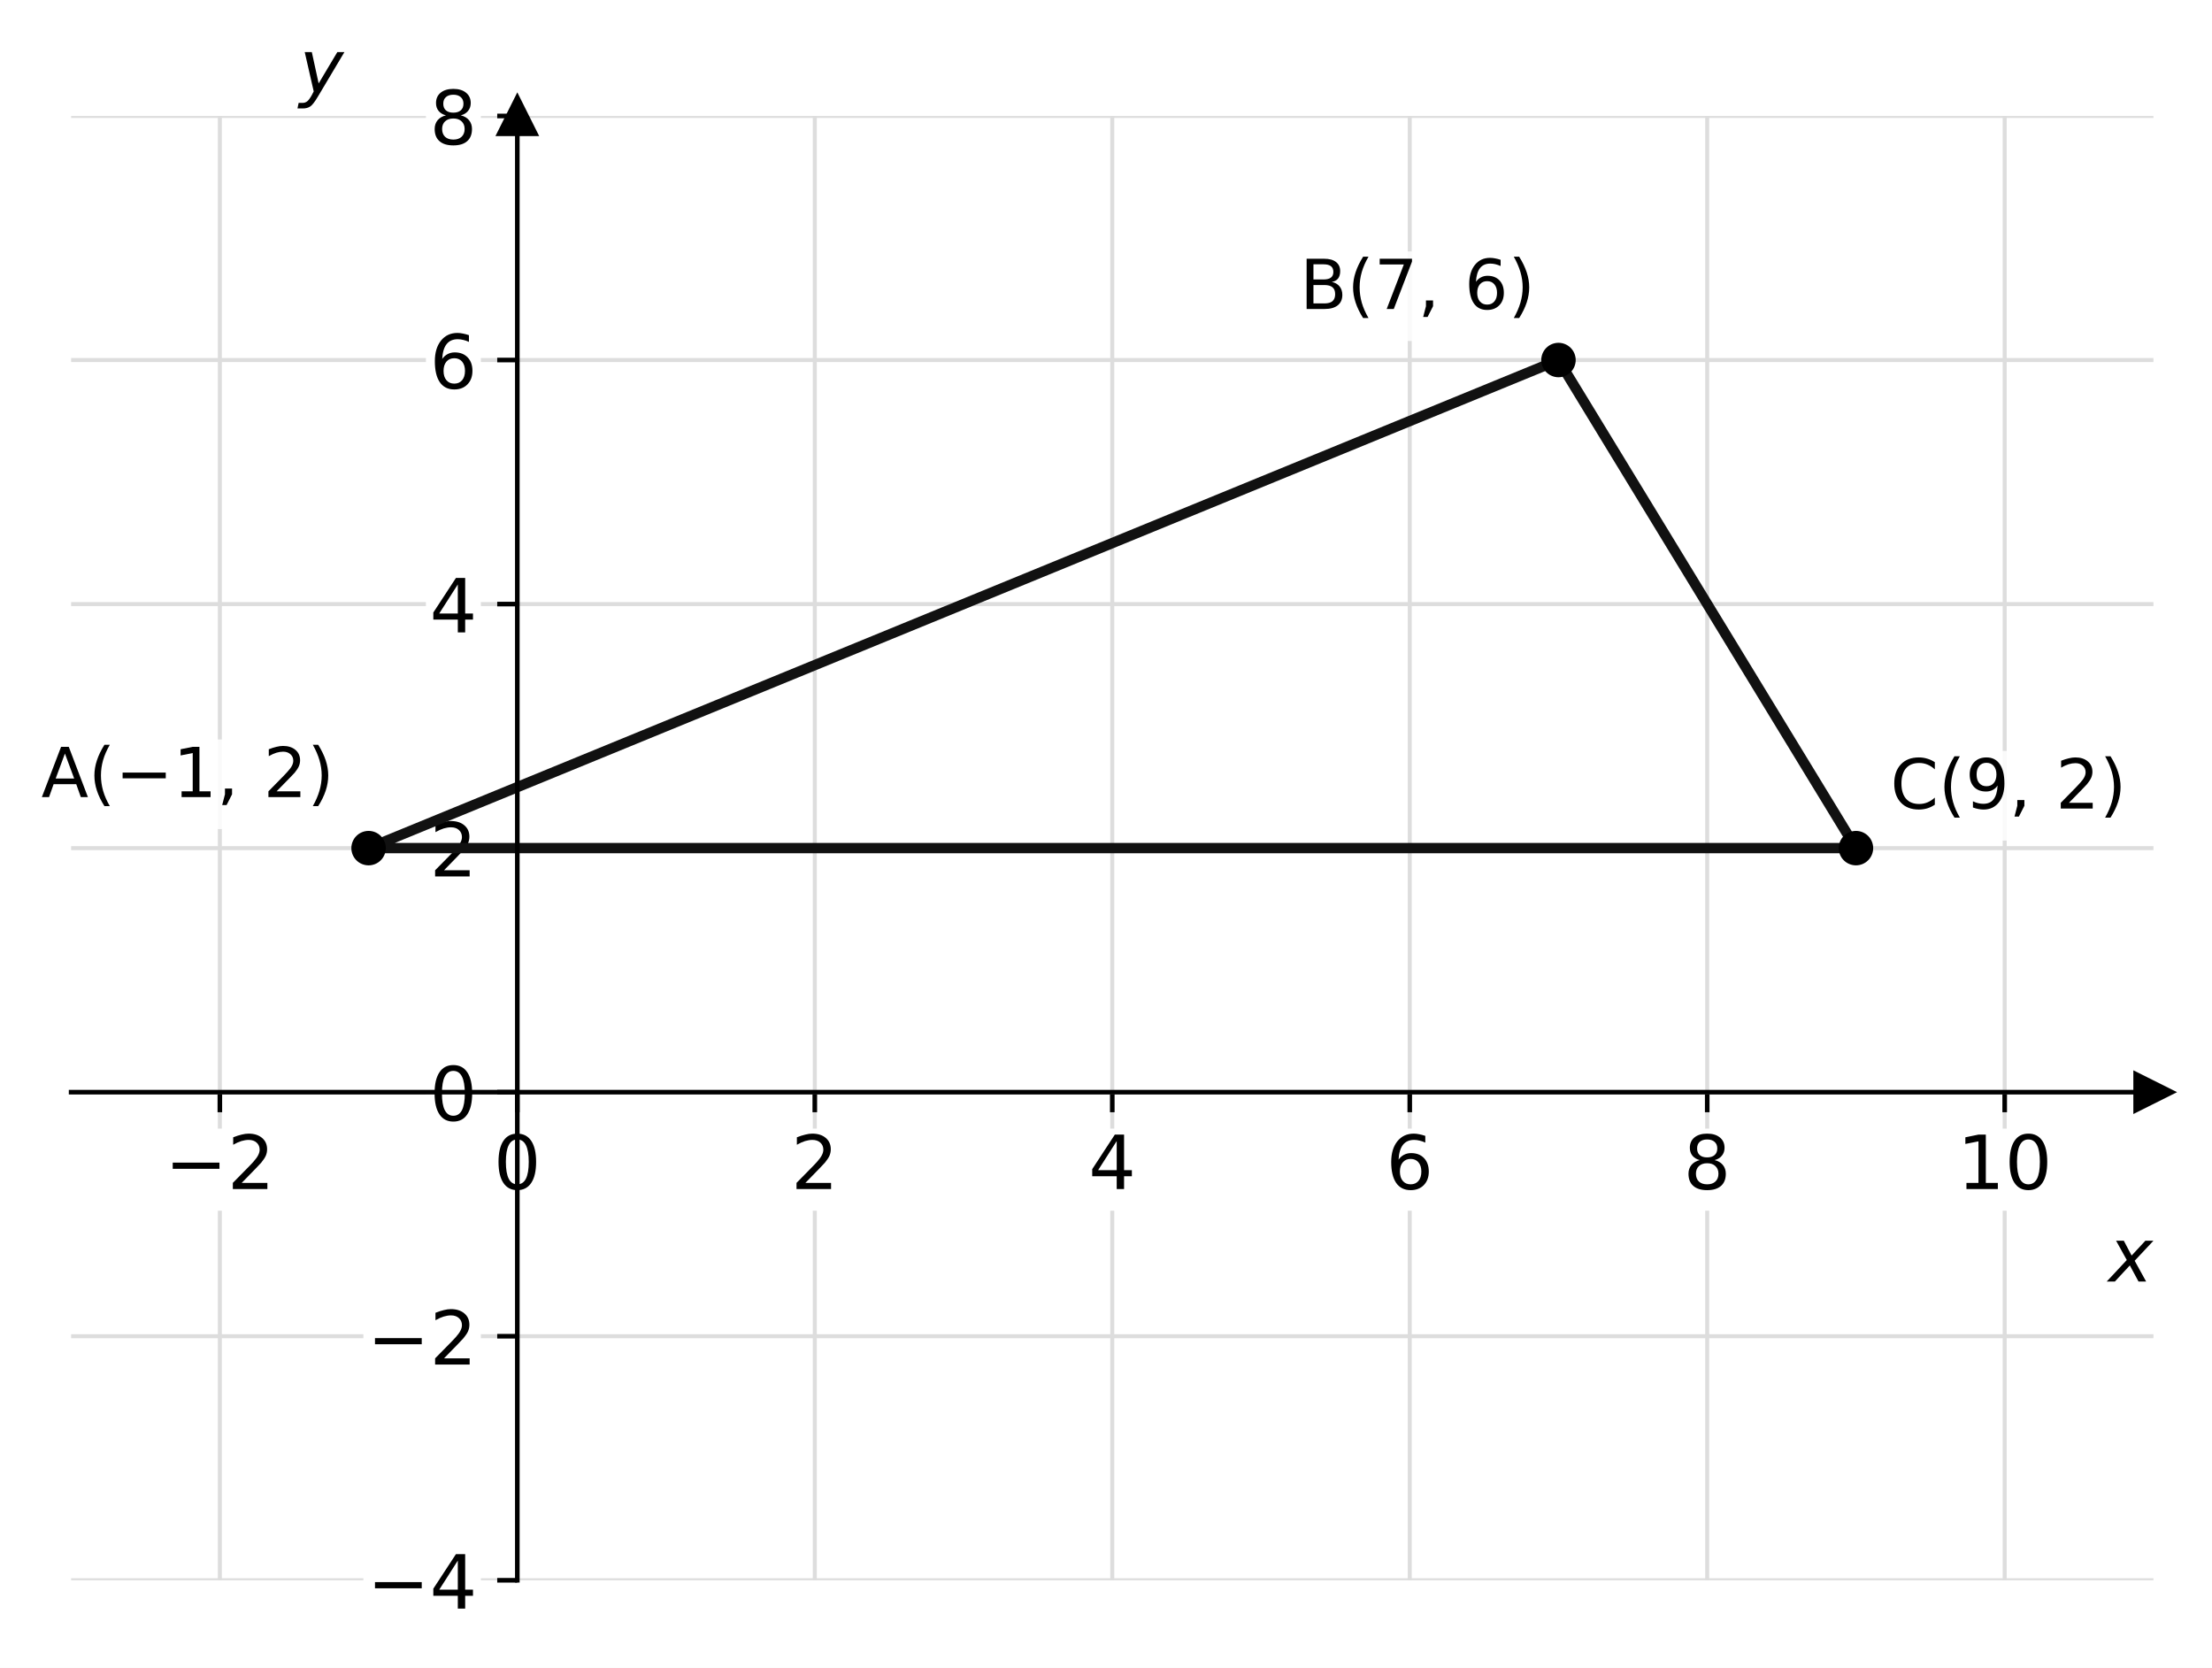
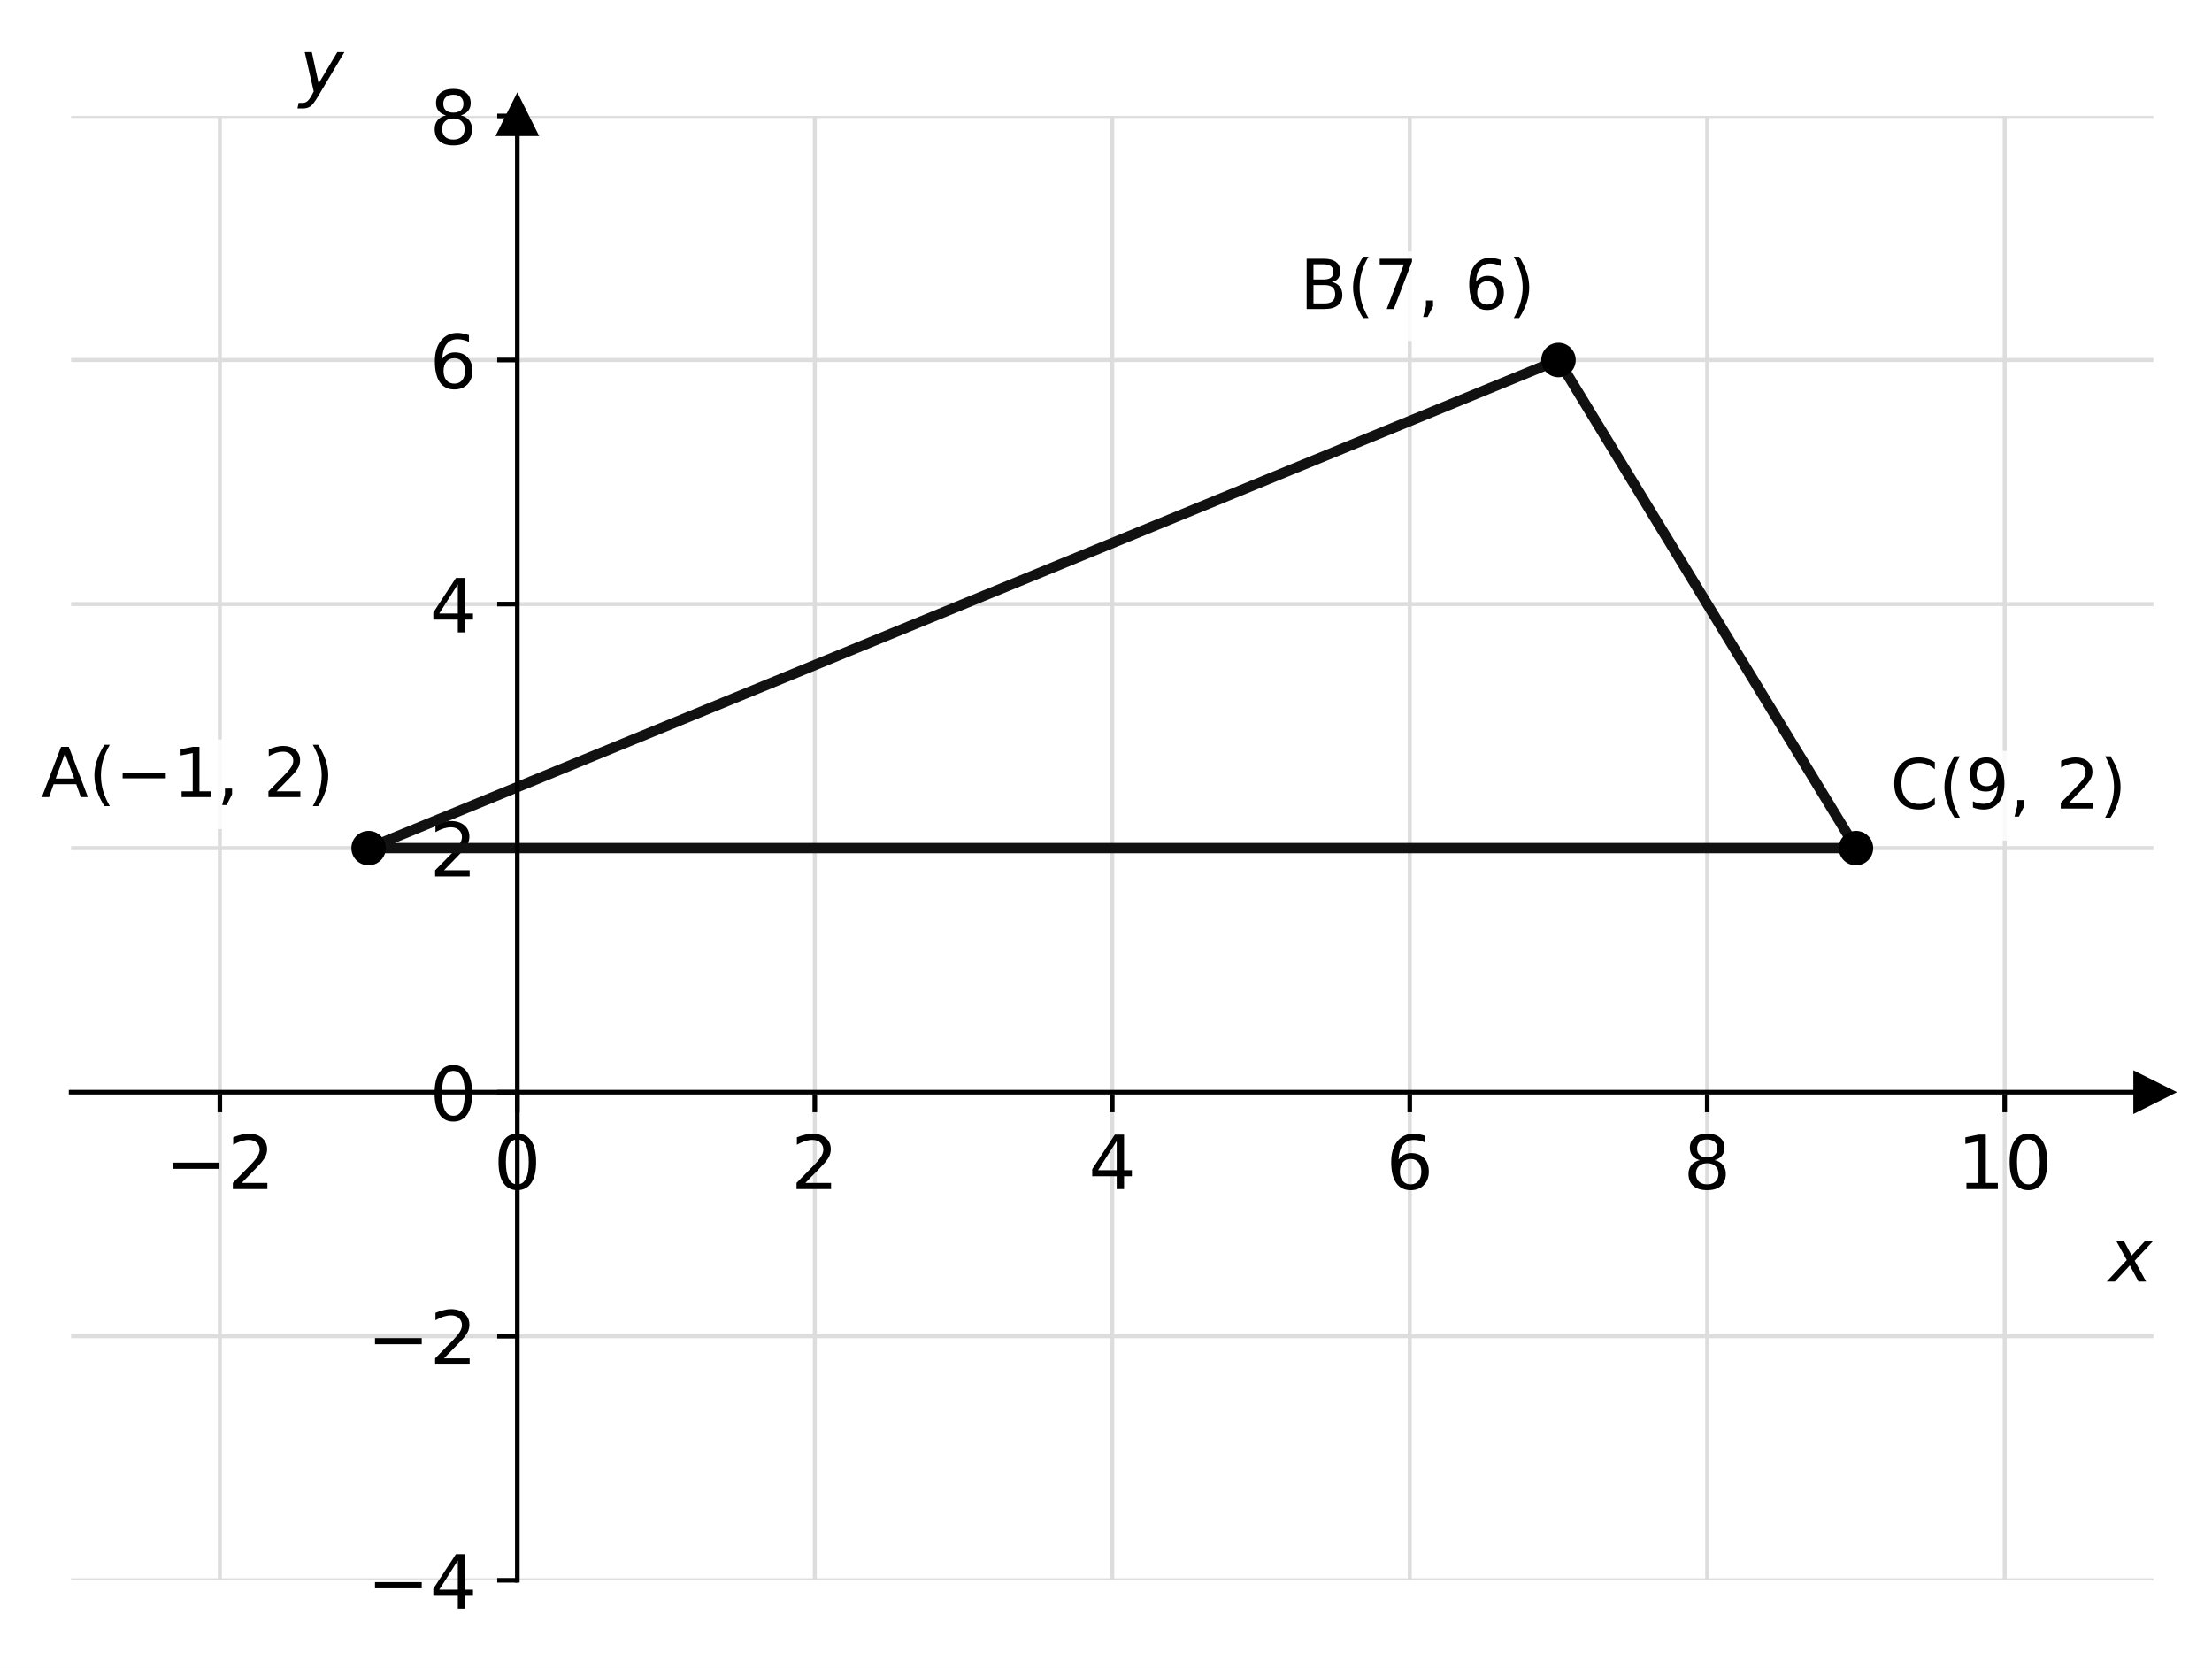
<svg xmlns="http://www.w3.org/2000/svg" xmlns:xlink="http://www.w3.org/1999/xlink" width="385.286pt" height="290.486pt" viewBox="0 0 385.286 290.486" version="1.1">
  <defs>
    <style type="text/css">*{stroke-linejoin: round; stroke-linecap: butt}</style>
  </defs>
  <g id="figure_1">
    <g id="patch_1">
      <path d="M 0 290.486  L 385.286 290.486  L 385.286 0  L 0 0  z " style="fill: #ffffff" />
    </g>
    <g id="axes_1">
      <g id="patch_2">
        <path d="M 12.386 275.224  L 375.086 275.224  L 375.086 20.2  L 12.386 20.2  z " style="fill: #ffffff" />
      </g>
      <g id="matplotlib.axis_1">
        <g id="xtick_1">
          <g id="line2d_1">
-             <path d="M 38.293 275.224  L 38.293 20.2  " clip-path="url(#pebf3e5b58e)" style="fill: none; stroke: #dddddd; stroke-width: 0.7; stroke-linecap: square" />
+             <path d="M 38.293 275.224  L 38.293 20.2  " clip-path="url(#p82d52e1442)" style="fill: none; stroke: #dddddd; stroke-width: 0.7; stroke-linecap: square" />
          </g>
          <g id="line2d_2">
            <defs>
-               <path id="maaf723abbf" d="M 0 0  L 0 3.5  " style="stroke: #000000; stroke-width: 0.8" />
+               <path id="m66cf39807b" d="M 0 0  L 0 3.5  " style="stroke: #000000; stroke-width: 0.8" />
            </defs>
            <g>
-               <use xlink:href="#maaf723abbf" x="38.293" y="190.216" style="stroke: #000000; stroke-width: 0.8" />
+               <use xlink:href="#m66cf39807b" x="38.293" y="190.216" style="stroke: #000000; stroke-width: 0.8" />
            </g>
          </g>
          <g id="text_1">
-             <g id="patch_3">
-               <path d="M 28.06 210.866  L 48.525 210.866  L 48.525 196.566  L 28.06 196.566  z " style="fill: #ffffff" />
-             </g>
            <text style="font-size: 13px; font-family: 'DejaVu Sans'; text-anchor: middle" x="38.293" y="207.093" transform="rotate(-0 38.29286 207.093)">−2</text>
          </g>
        </g>
        <g id="xtick_2">
          <g id="line2d_3">
-             <path d="M 90.107 275.224  L 90.107 20.2  " clip-path="url(#pebf3e5b58e)" style="fill: none; stroke: #dddddd; stroke-width: 0.7; stroke-linecap: square" />
+             <path d="M 90.107 275.224  L 90.107 20.2  " clip-path="url(#p82d52e1442)" style="fill: none; stroke: #dddddd; stroke-width: 0.7; stroke-linecap: square" />
          </g>
          <g id="line2d_4">
            <g>
-               <use xlink:href="#maaf723abbf" x="90.107" y="190.216" style="stroke: #000000; stroke-width: 0.8" />
+               <use xlink:href="#m66cf39807b" x="90.107" y="190.216" style="stroke: #000000; stroke-width: 0.8" />
            </g>
          </g>
          <g id="text_2">
-             <g id="patch_4">
-               <path d="M 85.322 210.866  L 94.893 210.866  L 94.893 196.566  L 85.322 196.566  z " style="fill: #ffffff" />
-             </g>
            <text style="font-size: 13px; font-family: 'DejaVu Sans'; text-anchor: middle" x="90.107" y="207.093" transform="rotate(-0 90.10714 207.093)">0</text>
          </g>
        </g>
        <g id="xtick_3">
          <g id="line2d_5">
-             <path d="M 141.921 275.224  L 141.921 20.2  " clip-path="url(#pebf3e5b58e)" style="fill: none; stroke: #dddddd; stroke-width: 0.7; stroke-linecap: square" />
+             <path d="M 141.921 275.224  L 141.921 20.2  " clip-path="url(#p82d52e1442)" style="fill: none; stroke: #dddddd; stroke-width: 0.7; stroke-linecap: square" />
          </g>
          <g id="line2d_6">
            <g>
-               <use xlink:href="#maaf723abbf" x="141.921" y="190.216" style="stroke: #000000; stroke-width: 0.8" />
+               <use xlink:href="#m66cf39807b" x="141.921" y="190.216" style="stroke: #000000; stroke-width: 0.8" />
            </g>
          </g>
          <g id="text_3">
-             <g id="patch_5">
-               <path d="M 137.136 210.866  L 146.707 210.866  L 146.707 196.566  L 137.136 196.566  z " style="fill: #ffffff" />
-             </g>
            <text style="font-size: 13px; font-family: 'DejaVu Sans'; text-anchor: middle" x="141.921" y="207.093" transform="rotate(-0 141.9214 207.093)">2</text>
          </g>
        </g>
        <g id="xtick_4">
          <g id="line2d_7">
-             <path d="M 193.736 275.224  L 193.736 20.2  " clip-path="url(#pebf3e5b58e)" style="fill: none; stroke: #dddddd; stroke-width: 0.7; stroke-linecap: square" />
+             <path d="M 193.736 275.224  L 193.736 20.2  " clip-path="url(#p82d52e1442)" style="fill: none; stroke: #dddddd; stroke-width: 0.7; stroke-linecap: square" />
          </g>
          <g id="line2d_8">
            <g>
-               <use xlink:href="#maaf723abbf" x="193.736" y="190.216" style="stroke: #000000; stroke-width: 0.8" />
+               <use xlink:href="#m66cf39807b" x="193.736" y="190.216" style="stroke: #000000; stroke-width: 0.8" />
            </g>
          </g>
          <g id="text_4">
-             <g id="patch_6">
-               <path d="M 188.95 210.866  L 198.521 210.866  L 198.521 196.566  L 188.95 196.566  z " style="fill: #ffffff" />
-             </g>
            <text style="font-size: 13px; font-family: 'DejaVu Sans'; text-anchor: middle" x="193.736" y="207.093" transform="rotate(-0 193.7357 207.093)">4</text>
          </g>
        </g>
        <g id="xtick_5">
          <g id="line2d_9">
-             <path d="M 245.55 275.224  L 245.55 20.2  " clip-path="url(#pebf3e5b58e)" style="fill: none; stroke: #dddddd; stroke-width: 0.7; stroke-linecap: square" />
+             <path d="M 245.55 275.224  L 245.55 20.2  " clip-path="url(#p82d52e1442)" style="fill: none; stroke: #dddddd; stroke-width: 0.7; stroke-linecap: square" />
          </g>
          <g id="line2d_10">
            <g>
-               <use xlink:href="#maaf723abbf" x="245.55" y="190.216" style="stroke: #000000; stroke-width: 0.8" />
+               <use xlink:href="#m66cf39807b" x="245.55" y="190.216" style="stroke: #000000; stroke-width: 0.8" />
            </g>
          </g>
          <g id="text_5">
-             <g id="patch_7">
-               <path d="M 240.764 210.866  L 250.336 210.866  L 250.336 196.566  L 240.764 196.566  z " style="fill: #ffffff" />
-             </g>
            <text style="font-size: 13px; font-family: 'DejaVu Sans'; text-anchor: middle" x="245.55" y="207.093" transform="rotate(-0 245.55 207.093)">6</text>
          </g>
        </g>
        <g id="xtick_6">
          <g id="line2d_11">
-             <path d="M 297.364 275.224  L 297.364 20.2  " clip-path="url(#pebf3e5b58e)" style="fill: none; stroke: #dddddd; stroke-width: 0.7; stroke-linecap: square" />
+             <path d="M 297.364 275.224  L 297.364 20.2  " clip-path="url(#p82d52e1442)" style="fill: none; stroke: #dddddd; stroke-width: 0.7; stroke-linecap: square" />
          </g>
          <g id="line2d_12">
            <g>
-               <use xlink:href="#maaf723abbf" x="297.364" y="190.216" style="stroke: #000000; stroke-width: 0.8" />
+               <use xlink:href="#m66cf39807b" x="297.364" y="190.216" style="stroke: #000000; stroke-width: 0.8" />
            </g>
          </g>
          <g id="text_6">
-             <g id="patch_8">
-               <path d="M 292.579 210.866  L 302.15 210.866  L 302.15 196.566  L 292.579 196.566  z " style="fill: #ffffff" />
-             </g>
            <text style="font-size: 13px; font-family: 'DejaVu Sans'; text-anchor: middle" x="297.364" y="207.093" transform="rotate(-0 297.3643 207.093)">8</text>
          </g>
        </g>
        <g id="xtick_7">
          <g id="line2d_13">
-             <path d="M 349.179 275.224  L 349.179 20.2  " clip-path="url(#pebf3e5b58e)" style="fill: none; stroke: #dddddd; stroke-width: 0.7; stroke-linecap: square" />
+             <path d="M 349.179 275.224  L 349.179 20.2  " clip-path="url(#p82d52e1442)" style="fill: none; stroke: #dddddd; stroke-width: 0.7; stroke-linecap: square" />
          </g>
          <g id="line2d_14">
            <g>
-               <use xlink:href="#maaf723abbf" x="349.179" y="190.216" style="stroke: #000000; stroke-width: 0.8" />
+               <use xlink:href="#m66cf39807b" x="349.179" y="190.216" style="stroke: #000000; stroke-width: 0.8" />
            </g>
          </g>
          <g id="text_7">
-             <g id="patch_9">
-               <path d="M 340.257 210.866  L 358.1 210.866  L 358.1 196.566  L 340.257 196.566  z " style="fill: #ffffff" />
-             </g>
            <text style="font-size: 13px; font-family: 'DejaVu Sans'; text-anchor: middle" x="349.179" y="207.093" transform="rotate(-0 349.1786 207.093)">10</text>
          </g>
        </g>
        <g id="text_8">
          <g transform="translate(367.2857 224.093)">
            <text>
              <tspan x="0" y="-0.891" style="font-style: oblique; font-size: 13px; font-family: 'DejaVu Sans'">x</tspan>
            </text>
          </g>
        </g>
      </g>
      <g id="matplotlib.axis_2">
        <g id="ytick_1">
          <g id="line2d_15">
-             <path d="M 12.386 275.224  L 375.086 275.224  " clip-path="url(#pebf3e5b58e)" style="fill: none; stroke: #dddddd; stroke-width: 0.7; stroke-linecap: square" />
+             <path d="M 12.386 275.224  L 375.086 275.224  " clip-path="url(#p82d52e1442)" style="fill: none; stroke: #dddddd; stroke-width: 0.7; stroke-linecap: square" />
          </g>
          <g id="line2d_16">
            <defs>
-               <path id="m7b83c25c99" d="M 0 0  L -3.5 0  " style="stroke: #000000; stroke-width: 0.8" />
+               <path id="mff40df9713" d="M 0 0  L -3.5 0  " style="stroke: #000000; stroke-width: 0.8" />
            </defs>
            <g>
-               <use xlink:href="#m7b83c25c99" x="90.107" y="275.224" style="stroke: #000000; stroke-width: 0.8" />
+               <use xlink:href="#mff40df9713" x="90.107" y="275.224" style="stroke: #000000; stroke-width: 0.8" />
            </g>
          </g>
          <g id="text_9">
-             <g id="patch_10">
-               <path d="M 63.292 283.936  L 83.757 283.936  L 83.757 269.636  L 63.292 269.636  z " style="fill: #ffffff" />
-             </g>
            <text style="font-size: 13px; font-family: 'DejaVu Sans'; text-anchor: end" x="83.107" y="280.162" transform="rotate(-0 83.10714 280.1625)">−4</text>
          </g>
        </g>
        <g id="ytick_2">
          <g id="line2d_17">
-             <path d="M 12.386 232.72  L 375.086 232.72  " clip-path="url(#pebf3e5b58e)" style="fill: none; stroke: #dddddd; stroke-width: 0.7; stroke-linecap: square" />
+             <path d="M 12.386 232.72  L 375.086 232.72  " clip-path="url(#p82d52e1442)" style="fill: none; stroke: #dddddd; stroke-width: 0.7; stroke-linecap: square" />
          </g>
          <g id="line2d_18">
            <g>
-               <use xlink:href="#m7b83c25c99" x="90.107" y="232.72" style="stroke: #000000; stroke-width: 0.8" />
+               <use xlink:href="#mff40df9713" x="90.107" y="232.72" style="stroke: #000000; stroke-width: 0.8" />
            </g>
          </g>
          <g id="text_10">
-             <g id="patch_11">
-               <path d="M 63.292 241.432  L 83.757 241.432  L 83.757 227.132  L 63.292 227.132  z " style="fill: #ffffff" />
-             </g>
            <text style="font-size: 13px; font-family: 'DejaVu Sans'; text-anchor: end" x="83.107" y="237.658" transform="rotate(-0 83.10714 237.6585)">−2</text>
          </g>
        </g>
        <g id="ytick_3">
          <g id="line2d_19">
-             <path d="M 12.386 190.216  L 375.086 190.216  " clip-path="url(#pebf3e5b58e)" style="fill: none; stroke: #dddddd; stroke-width: 0.7; stroke-linecap: square" />
+             <path d="M 12.386 190.216  L 375.086 190.216  " clip-path="url(#p82d52e1442)" style="fill: none; stroke: #dddddd; stroke-width: 0.7; stroke-linecap: square" />
          </g>
          <g id="line2d_20">
            <g>
-               <use xlink:href="#m7b83c25c99" x="90.107" y="190.216" style="stroke: #000000; stroke-width: 0.8" />
+               <use xlink:href="#mff40df9713" x="90.107" y="190.216" style="stroke: #000000; stroke-width: 0.8" />
            </g>
          </g>
          <g id="text_11">
-             <g id="patch_12">
-               <path d="M 74.186 198.928  L 83.757 198.928  L 83.757 184.628  L 74.186 184.628  z " style="fill: #ffffff" />
-             </g>
            <text style="font-size: 13px; font-family: 'DejaVu Sans'; text-anchor: end" x="83.107" y="195.154" transform="rotate(-0 83.10714 195.1545)">0</text>
          </g>
        </g>
        <g id="ytick_4">
          <g id="line2d_21">
-             <path d="M 12.386 147.712  L 375.086 147.712  " clip-path="url(#pebf3e5b58e)" style="fill: none; stroke: #dddddd; stroke-width: 0.7; stroke-linecap: square" />
+             <path d="M 12.386 147.712  L 375.086 147.712  " clip-path="url(#p82d52e1442)" style="fill: none; stroke: #dddddd; stroke-width: 0.7; stroke-linecap: square" />
          </g>
          <g id="line2d_22">
            <g>
-               <use xlink:href="#m7b83c25c99" x="90.107" y="147.712" style="stroke: #000000; stroke-width: 0.8" />
+               <use xlink:href="#mff40df9713" x="90.107" y="147.712" style="stroke: #000000; stroke-width: 0.8" />
            </g>
          </g>
          <g id="text_12">
-             <g id="patch_13">
-               <path d="M 74.186 156.424  L 83.757 156.424  L 83.757 142.124  L 74.186 142.124  z " style="fill: #ffffff" />
-             </g>
            <text style="font-size: 13px; font-family: 'DejaVu Sans'; text-anchor: end" x="83.107" y="152.65" transform="rotate(-0 83.10714 152.6505)">2</text>
          </g>
        </g>
        <g id="ytick_5">
          <g id="line2d_23">
-             <path d="M 12.386 105.208  L 375.086 105.208  " clip-path="url(#pebf3e5b58e)" style="fill: none; stroke: #dddddd; stroke-width: 0.7; stroke-linecap: square" />
+             <path d="M 12.386 105.208  L 375.086 105.208  " clip-path="url(#p82d52e1442)" style="fill: none; stroke: #dddddd; stroke-width: 0.7; stroke-linecap: square" />
          </g>
          <g id="line2d_24">
            <g>
-               <use xlink:href="#m7b83c25c99" x="90.107" y="105.208" style="stroke: #000000; stroke-width: 0.8" />
+               <use xlink:href="#mff40df9713" x="90.107" y="105.208" style="stroke: #000000; stroke-width: 0.8" />
            </g>
          </g>
          <g id="text_13">
-             <g id="patch_14">
-               <path d="M 74.186 113.92  L 83.757 113.92  L 83.757 99.62  L 74.186 99.62  z " style="fill: #ffffff" />
-             </g>
            <text style="font-size: 13px; font-family: 'DejaVu Sans'; text-anchor: end" x="83.107" y="110.146" transform="rotate(-0 83.10714 110.1465)">4</text>
          </g>
        </g>
        <g id="ytick_6">
          <g id="line2d_25">
-             <path d="M 12.386 62.704  L 375.086 62.704  " clip-path="url(#pebf3e5b58e)" style="fill: none; stroke: #dddddd; stroke-width: 0.7; stroke-linecap: square" />
+             <path d="M 12.386 62.704  L 375.086 62.704  " clip-path="url(#p82d52e1442)" style="fill: none; stroke: #dddddd; stroke-width: 0.7; stroke-linecap: square" />
          </g>
          <g id="line2d_26">
            <g>
-               <use xlink:href="#m7b83c25c99" x="90.107" y="62.704" style="stroke: #000000; stroke-width: 0.8" />
+               <use xlink:href="#mff40df9713" x="90.107" y="62.704" style="stroke: #000000; stroke-width: 0.8" />
            </g>
          </g>
          <g id="text_14">
-             <g id="patch_15">
-               <path d="M 74.186 71.416  L 83.757 71.416  L 83.757 57.116  L 74.186 57.116  z " style="fill: #ffffff" />
-             </g>
            <text style="font-size: 13px; font-family: 'DejaVu Sans'; text-anchor: end" x="83.107" y="67.642" transform="rotate(-0 83.10714 67.64248)">6</text>
          </g>
        </g>
        <g id="ytick_7">
          <g id="line2d_27">
-             <path d="M 12.386 20.2  L 375.086 20.2  " clip-path="url(#pebf3e5b58e)" style="fill: none; stroke: #dddddd; stroke-width: 0.7; stroke-linecap: square" />
+             <path d="M 12.386 20.2  L 375.086 20.2  " clip-path="url(#p82d52e1442)" style="fill: none; stroke: #dddddd; stroke-width: 0.7; stroke-linecap: square" />
          </g>
          <g id="line2d_28">
            <g>
-               <use xlink:href="#m7b83c25c99" x="90.107" y="20.2" style="stroke: #000000; stroke-width: 0.8" />
+               <use xlink:href="#mff40df9713" x="90.107" y="20.2" style="stroke: #000000; stroke-width: 0.8" />
            </g>
          </g>
          <g id="text_15">
-             <g id="patch_16">
-               <path d="M 74.186 28.912  L 83.757 28.912  L 83.757 14.612  L 74.186 14.612  z " style="fill: #ffffff" />
-             </g>
            <text style="font-size: 13px; font-family: 'DejaVu Sans'; text-anchor: end" x="83.107" y="25.138" transform="rotate(-0 83.10714 25.13848)">8</text>
          </g>
        </g>
        <g id="text_16">
          <g transform="translate(52.1423 17.07695)">
            <text>
              <tspan x="0" y="-0.891" style="font-style: oblique; font-size: 13px; font-family: 'DejaVu Sans'">y</tspan>
            </text>
          </g>
        </g>
      </g>
      <g id="line2d_29">
        <defs>
-           <path id="m78f79fd48b" d="M 3 0  L -3 -3  L -3 3  z " style="stroke: #000000; stroke-linejoin: miter" />
+           <path id="mcd2e44a106" d="M 3 0  L -3 -3  L -3 3  z " style="stroke: #000000; stroke-linejoin: miter" />
        </defs>
        <g>
-           <use xlink:href="#m78f79fd48b" x="375.086" y="190.216" style="stroke: #000000; stroke-linejoin: miter" />
+           <use xlink:href="#mcd2e44a106" x="375.086" y="190.216" style="stroke: #000000; stroke-linejoin: miter" />
        </g>
      </g>
      <g id="line2d_30">
        <defs>
-           <path id="mf339f8064b" d="M 0 -3  L -3 3  L 3 3  z " style="stroke: #000000; stroke-linejoin: miter" />
+           <path id="m5ae6c6ff6c" d="M 0 -3  L -3 3  L 3 3  z " style="stroke: #000000; stroke-linejoin: miter" />
        </defs>
        <g>
-           <use xlink:href="#mf339f8064b" x="90.107" y="20.2" style="stroke: #000000; stroke-linejoin: miter" />
+           <use xlink:href="#m5ae6c6ff6c" x="90.107" y="20.2" style="stroke: #000000; stroke-linejoin: miter" />
        </g>
      </g>
      <g id="line2d_31">
-         <path d="M 64.2 147.712  L 271.457 62.704  L 323.271 147.712  L 64.2 147.712  " clip-path="url(#pebf3e5b58e)" style="fill: none; stroke: #111111; stroke-width: 1.8; stroke-linecap: square" />
+         <path d="M 64.2 147.712  L 271.457 62.704  L 323.271 147.712  L 64.2 147.712  " clip-path="url(#p82d52e1442)" style="fill: none; stroke: #111111; stroke-width: 1.8; stroke-linecap: square" />
      </g>
      <g id="line2d_32">
        <defs>
-           <path id="m31e1f60de9" d="M 0 2.5  C 0.663 2.5 1.299 2.237 1.768 1.768  C 2.237 1.299 2.5 0.663 2.5 0  C 2.5 -0.663 2.237 -1.299 1.768 -1.768  C 1.299 -2.237 0.663 -2.5 0 -2.5  C -0.663 -2.5 -1.299 -2.237 -1.768 -1.768  C -2.237 -1.299 -2.5 -0.663 -2.5 0  C -2.5 0.663 -2.237 1.299 -1.768 1.768  C -1.299 2.237 -0.663 2.5 0 2.5  z " style="stroke: #000000" />
+           <path id="m1a0742f0f8" d="M 0 2.5  C 0.663 2.5 1.299 2.237 1.768 1.768  C 2.237 1.299 2.5 0.663 2.5 0  C 2.5 -0.663 2.237 -1.299 1.768 -1.768  C 1.299 -2.237 0.663 -2.5 0 -2.5  C -0.663 -2.5 -1.299 -2.237 -1.768 -1.768  C -2.237 -1.299 -2.5 -0.663 -2.5 0  C -2.5 0.663 -2.237 1.299 -1.768 1.768  C -1.299 2.237 -0.663 2.5 0 2.5  z " style="stroke: #000000" />
        </defs>
-         <g clip-path="url(#pebf3e5b58e)">
-           <use xlink:href="#m31e1f60de9" x="64.2" y="147.712" style="stroke: #000000" />
+         <g clip-path="url(#p82d52e1442)">
+           <use xlink:href="#m1a0742f0f8" x="64.2" y="147.712" style="stroke: #000000" />
        </g>
      </g>
      <g id="line2d_33">
-         <g clip-path="url(#pebf3e5b58e)">
-           <use xlink:href="#m31e1f60de9" x="271.457" y="62.704" style="stroke: #000000" />
+         <g clip-path="url(#p82d52e1442)">
+           <use xlink:href="#m1a0742f0f8" x="271.457" y="62.704" style="stroke: #000000" />
        </g>
      </g>
      <g id="line2d_34">
-         <g clip-path="url(#pebf3e5b58e)">
-           <use xlink:href="#m31e1f60de9" x="323.271" y="147.712" style="stroke: #000000" />
-         </g>
-       </g>
-       <g id="patch_17">
+         <g clip-path="url(#p82d52e1442)">
+           <use xlink:href="#m1a0742f0f8" x="323.271" y="147.712" style="stroke: #000000" />
+         </g>
+       </g>
+       <g id="patch_3">
        <path d="M 90.107 275.224  L 90.107 20.2  " style="fill: none; stroke: #000000; stroke-width: 0.8; stroke-linejoin: miter; stroke-linecap: square" />
      </g>
-       <g id="patch_18">
+       <g id="patch_4">
        <path d="M 12.386 190.216  L 375.086 190.216  " style="fill: none; stroke: #000000; stroke-width: 0.8; stroke-linejoin: miter; stroke-linecap: square" />
      </g>
      <g id="text_17">
-         <g id="patch_19">
+         <g id="patch_5">
          <path d="M 7.2 144.395  L 58.2 144.395  Q 60 144.395 60 142.595  L 60 130.592  Q 60 128.792 58.2 128.792  L 7.2 128.792  Q 5.4 128.792 5.4 130.592  L 5.4 142.595  Q 5.4 144.395 7.2 144.395  z " style="fill: #ffffff; opacity: 0.85" />
        </g>
        <g transform="translate(7.2 139.712)">
          <text>
            <tspan x="0" y="-0.891" style="font-size: 12px; font-family: 'DejaVu Sans'">A</tspan>
            <tspan x="8.209" y="-0.891" style="font-size: 12px; font-family: 'DejaVu Sans'">(</tspan>
            <tspan x="12.891" y="-0.891" style="font-size: 12px; font-family: 'DejaVu Sans'">−</tspan>
            <tspan x="22.945" y="-0.891" style="font-size: 12px; font-family: 'DejaVu Sans'">1</tspan>
            <tspan x="30.58" y="-0.891" style="font-size: 12px; font-family: 'DejaVu Sans'">,</tspan>
            <tspan x="38.681" y="-0.891" style="font-size: 12px; font-family: 'DejaVu Sans'">2</tspan>
            <tspan x="46.315" y="-0.891" style="font-size: 12px; font-family: 'DejaVu Sans'">)</tspan>
          </text>
        </g>
      </g>
      <g id="text_18">
-         <g id="patch_20">
+         <g id="patch_6">
          <path d="M 226.417 59.387  L 267.457 59.387  Q 269.257 59.387 269.257 57.587  L 269.257 45.584  Q 269.257 43.784 267.457 43.784  L 226.417 43.784  Q 224.617 43.784 224.617 45.584  L 224.617 57.587  Q 224.617 59.387 226.417 59.387  z " style="fill: #ffffff; opacity: 0.85" />
        </g>
        <g transform="translate(226.4171 54.704)">
          <text>
            <tspan x="0" y="-0.891" style="font-size: 12px; font-family: 'DejaVu Sans'">B</tspan>
            <tspan x="8.232" y="-0.891" style="font-size: 12px; font-family: 'DejaVu Sans'">(</tspan>
            <tspan x="12.914" y="-0.891" style="font-size: 12px; font-family: 'DejaVu Sans'">7</tspan>
            <tspan x="20.549" y="-0.891" style="font-size: 12px; font-family: 'DejaVu Sans'">,</tspan>
            <tspan x="28.649" y="-0.891" style="font-size: 12px; font-family: 'DejaVu Sans'">6</tspan>
            <tspan x="36.284" y="-0.891" style="font-size: 12px; font-family: 'DejaVu Sans'">)</tspan>
          </text>
        </g>
      </g>
      <g id="text_19">
-         <g id="patch_21">
+         <g id="patch_7">
          <path d="M 329.271 146.395  L 370.431 146.395  Q 372.231 146.395 372.231 144.595  L 372.231 132.592  Q 372.231 130.792 370.431 130.792  L 329.271 130.792  Q 327.471 130.792 327.471 132.592  L 327.471 144.595  Q 327.471 146.395 329.271 146.395  z " style="fill: #ffffff; opacity: 0.85" />
        </g>
        <g transform="translate(329.2714 141.712)">
          <text>
            <tspan x="0" y="-0.891" style="font-size: 12px; font-family: 'DejaVu Sans'">C</tspan>
            <tspan x="8.379" y="-0.891" style="font-size: 12px; font-family: 'DejaVu Sans'">(</tspan>
            <tspan x="13.061" y="-0.891" style="font-size: 12px; font-family: 'DejaVu Sans'">9</tspan>
            <tspan x="20.695" y="-0.891" style="font-size: 12px; font-family: 'DejaVu Sans'">,</tspan>
            <tspan x="28.796" y="-0.891" style="font-size: 12px; font-family: 'DejaVu Sans'">2</tspan>
            <tspan x="36.431" y="-0.891" style="font-size: 12px; font-family: 'DejaVu Sans'">)</tspan>
          </text>
        </g>
      </g>
    </g>
  </g>
  <defs>
-     <clipPath id="pebf3e5b58e">
+     <clipPath id="p82d52e1442">
      <rect x="12.386" y="20.2" width="362.7" height="255.024" />
    </clipPath>
  </defs>
</svg>
